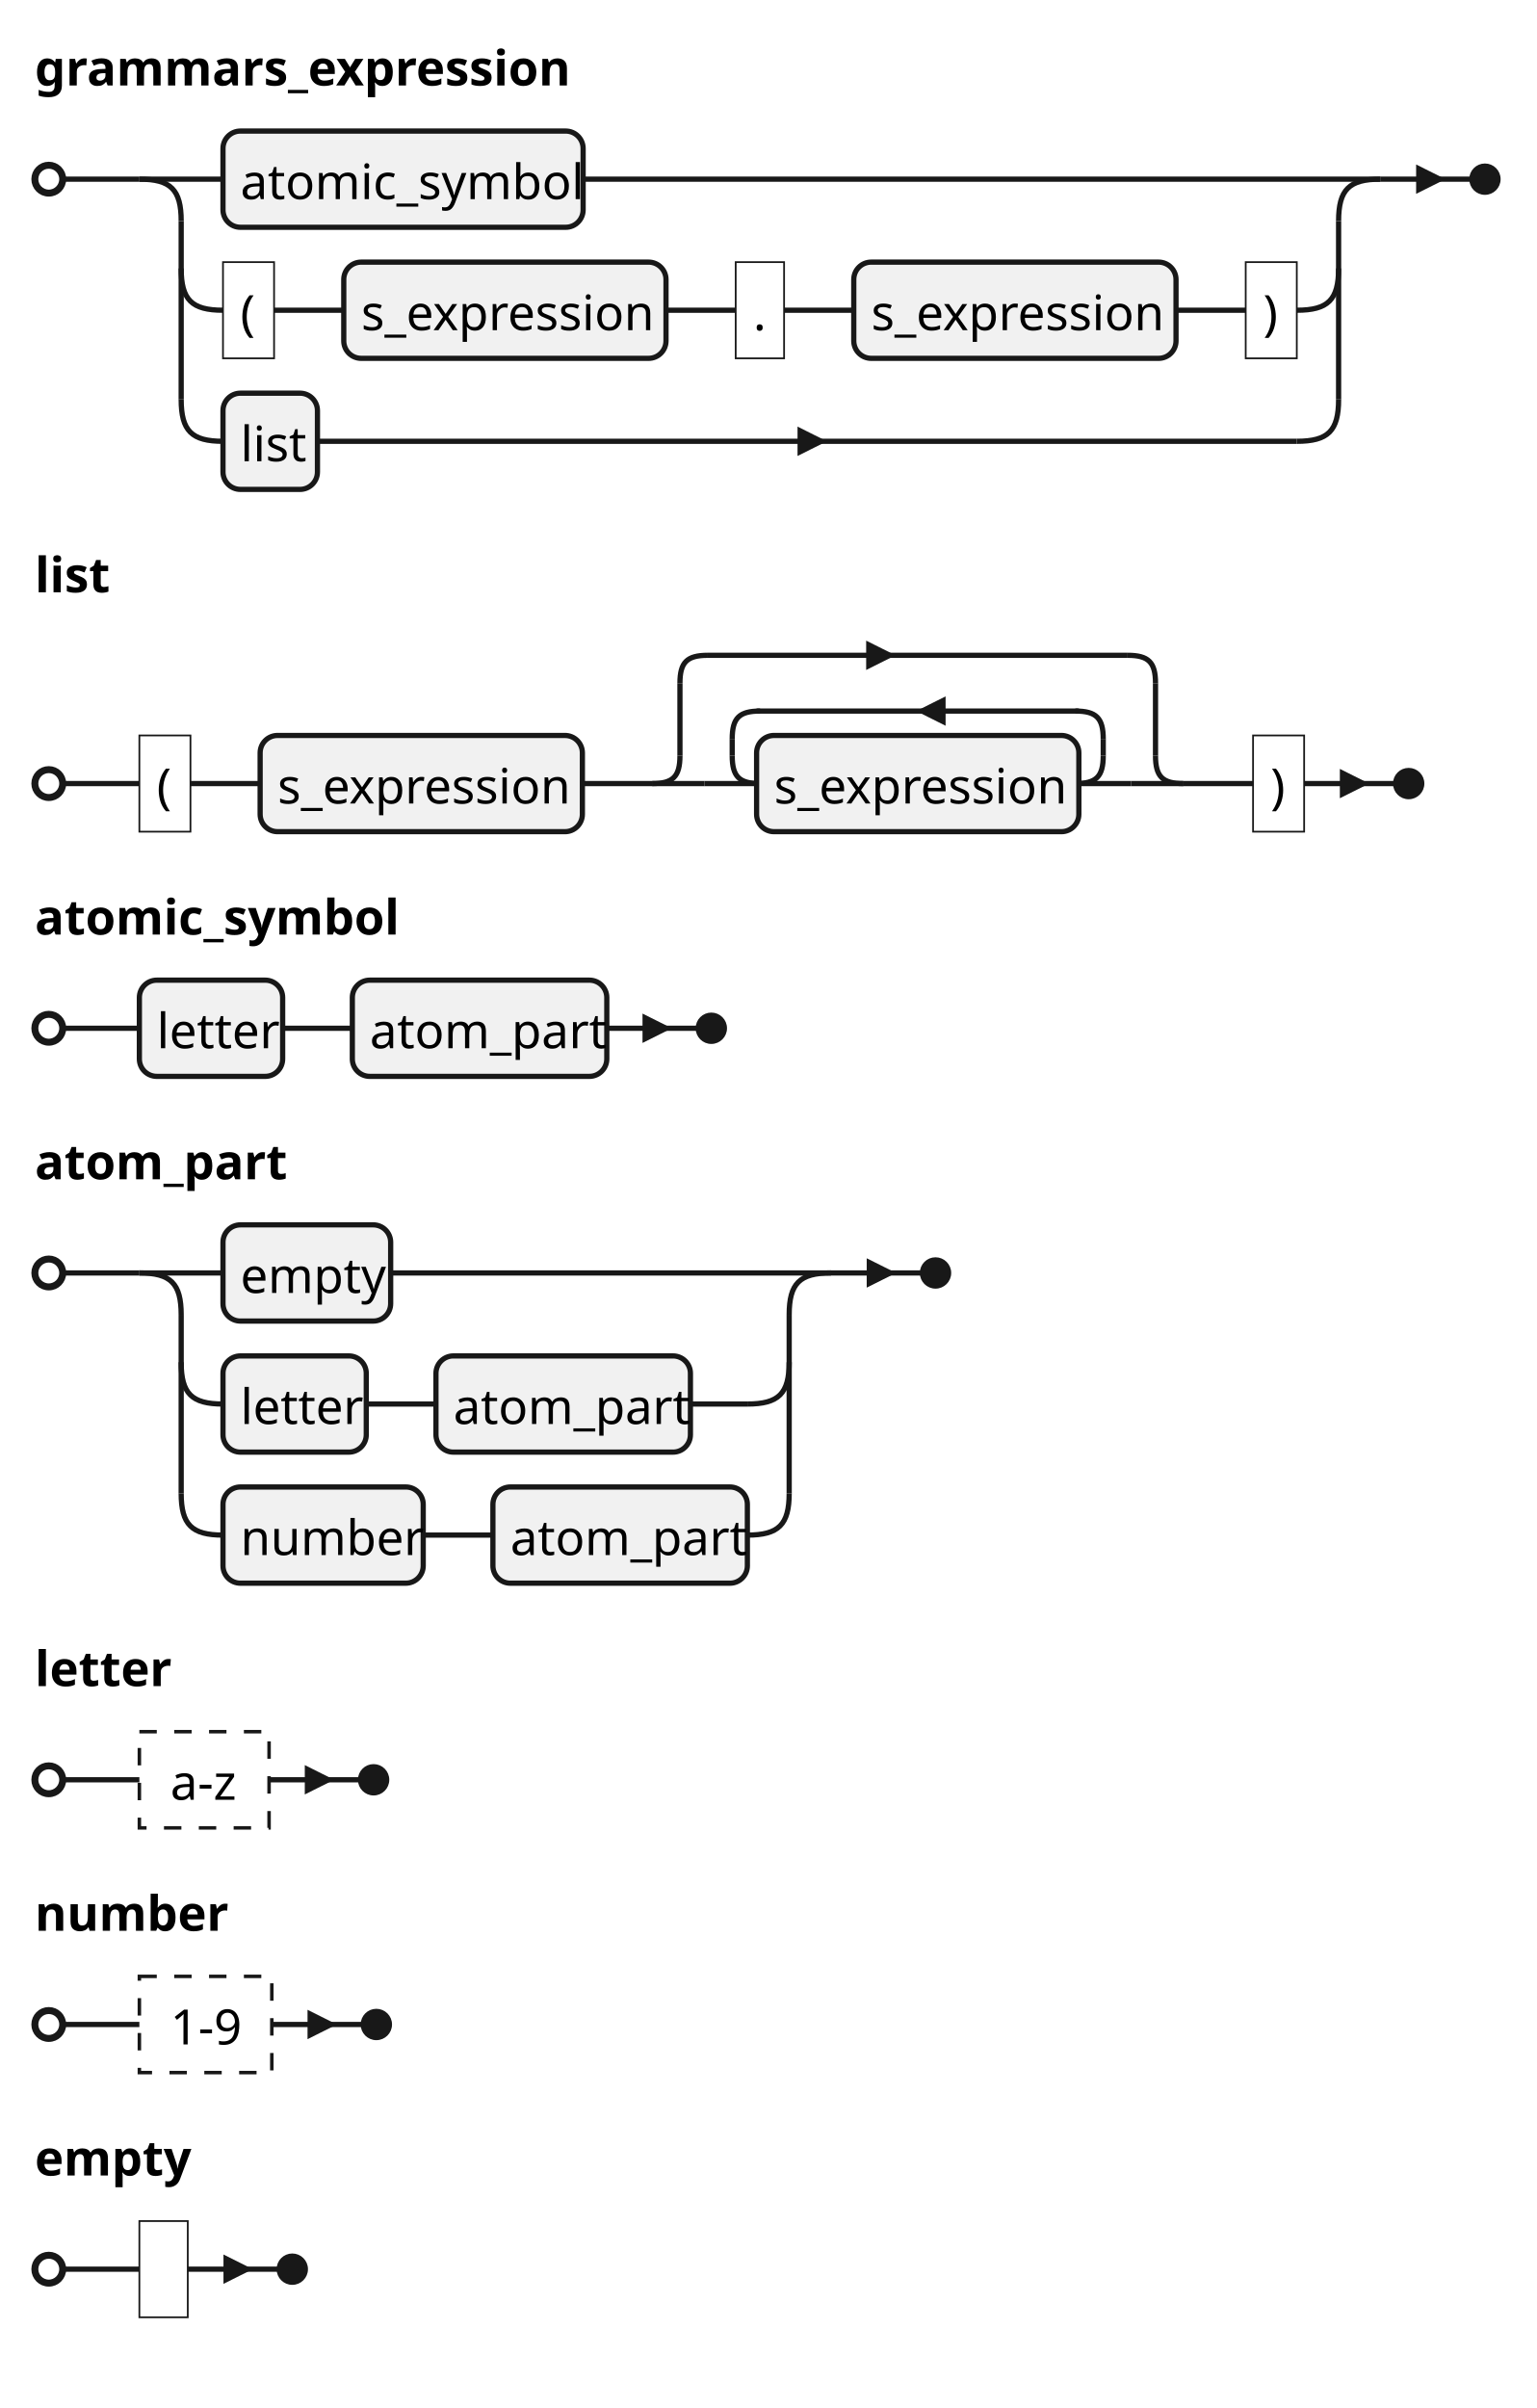
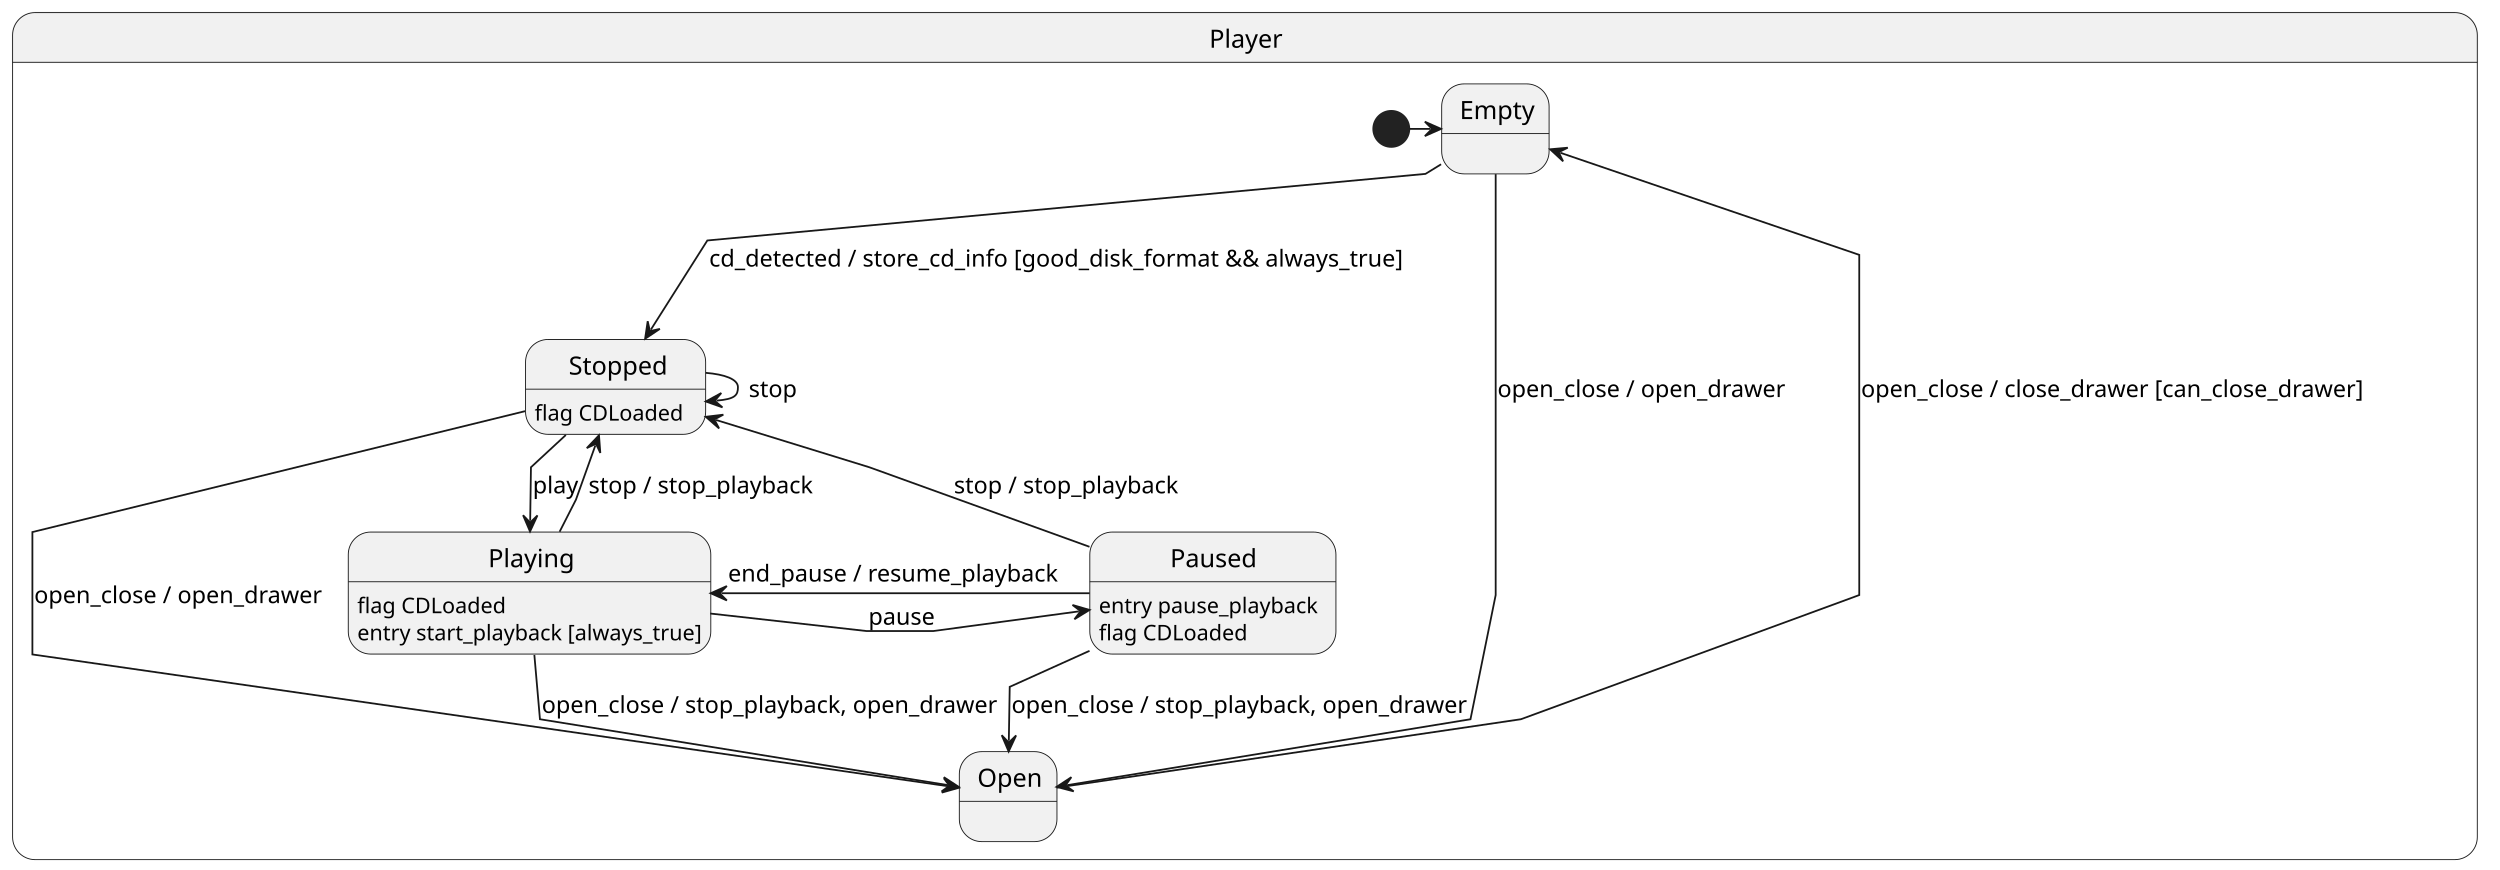
- <svg xmlns="http://www.w3.org/2000/svg" contentStyleType="text/css" height="691px" preserveAspectRatio="none" style="width:441px;height:691px;background:#FFFFFF;" version="1.1" viewBox="0 0 441 691" width="441px" zoomAndPan="magnify">
+ <svg xmlns="http://www.w3.org/2000/svg" contentStyleType="text/css" height="483px" preserveAspectRatio="none" style="width:1389px;height:483px;background:#FFFFFF;" version="1.1" viewBox="0 0 1389 483" width="1389px" zoomAndPan="magnify">
  <defs />
  <g>
-     <text fill="#000000" font-family="sans-serif" font-size="14" font-weight="bold" lengthAdjust="spacing" textLength="149.413" x="10" y="24.533">grammars_expression</text>
-     <rect fill="#F1F1F1" height="27.609" rx="5" ry="5" style="stroke:#181818;stroke-width:1.5;" width="103.365" x="64" y="37.609" />
-     <text fill="#000000" font-family="sans-serif" font-size="14" lengthAdjust="spacing" textLength="93.365" x="69" y="57.143">atomic_symbol</text>
-     <line style="stroke:#181818;stroke-width:1.5;" x1="40" x2="64" y1="51.414" y2="51.414" />
-     <line style="stroke:#181818;stroke-width:1.5;" x1="167.365" x2="396.192" y1="51.414" y2="51.414" />
-     <line style="stroke:#181818;stroke-width:1.5;" x1="64" x2="64" y1="89.023" y2="89.023" />
-     <rect fill="none" height="27.609" style="stroke:#181818;stroke-width:0.5;" width="14.662" x="64" y="75.219" />
-     <text fill="#000000" font-family="sans-serif" font-size="14" lengthAdjust="spacing" textLength="4.662" x="69" y="94.752">(</text>
-     <line style="stroke:#181818;stroke-width:1.5;" x1="78.662" x2="98.662" y1="89.023" y2="89.023" />
-     <rect fill="#F1F1F1" height="27.609" rx="5" ry="5" style="stroke:#181818;stroke-width:1.5;" width="92.489" x="98.662" y="75.219" />
-     <text fill="#000000" font-family="sans-serif" font-size="14" lengthAdjust="spacing" textLength="82.489" x="103.662" y="94.752">s_expression</text>
-     <line style="stroke:#181818;stroke-width:1.5;" x1="191.151" x2="211.151" y1="89.023" y2="89.023" />
-     <rect fill="none" height="27.609" style="stroke:#181818;stroke-width:0.5;" width="13.89" x="211.151" y="75.219" />
-     <text fill="#000000" font-family="sans-serif" font-size="14" lengthAdjust="spacing" textLength="3.89" x="216.151" y="94.752">.</text>
-     <line style="stroke:#181818;stroke-width:1.5;" x1="225.041" x2="245.041" y1="89.023" y2="89.023" />
-     <rect fill="#F1F1F1" height="27.609" rx="5" ry="5" style="stroke:#181818;stroke-width:1.5;" width="92.489" x="245.041" y="75.219" />
-     <text fill="#000000" font-family="sans-serif" font-size="14" lengthAdjust="spacing" textLength="82.489" x="250.041" y="94.752">s_expression</text>
-     <line style="stroke:#181818;stroke-width:1.5;" x1="337.53" x2="357.53" y1="89.023" y2="89.023" />
-     <rect fill="none" height="27.609" style="stroke:#181818;stroke-width:0.5;" width="14.662" x="357.53" y="75.219" />
-     <text fill="#000000" font-family="sans-serif" font-size="14" lengthAdjust="spacing" textLength="4.662" x="362.53" y="94.752">)</text>
-     <path d="M52,77.023 C52,86.023 55,89.023 64,89.023 " fill="none" style="stroke:#181818;stroke-width:1.5;" />
-     <line style="stroke:#181818;stroke-width:1.5;" x1="372.192" x2="372.192" y1="89.023" y2="89.023" />
-     <path d="M384.192,77.023 C384.192,86.023 381.192,89.023 372.192,89.023 " fill="none" style="stroke:#181818;stroke-width:1.5;" />
-     <rect fill="#F1F1F1" height="27.609" rx="5" ry="5" style="stroke:#181818;stroke-width:1.5;" width="27.11" x="64" y="112.828" />
-     <text fill="#000000" font-family="sans-serif" font-size="14" lengthAdjust="spacing" textLength="17.11" x="69" y="132.361">list</text>
-     <line style="stroke:#181818;stroke-width:1.5;" x1="91.11" x2="372.192" y1="126.633" y2="126.633" />
-     <path d="M229.651,126.633 L229.651,123.633 L235.651,126.633 L229.651,129.633 L229.651,126.633 " fill="#181818" style="stroke:#181818;stroke-width:1.5;" />
-     <path d="M52,114.633 C52,123.633 55,126.633 64,126.633 " fill="none" style="stroke:#181818;stroke-width:1.5;" />
-     <line style="stroke:#181818;stroke-width:1.5;" x1="52" x2="52" y1="63.414" y2="114.633" />
-     <path d="M40,51.414 C49,51.414 52,54.414 52,63.414 " fill="none" style="stroke:#181818;stroke-width:1.5;" />
-     <path d="M384.192,114.633 C384.192,123.633 381.192,126.633 372.192,126.633 " fill="none" style="stroke:#181818;stroke-width:1.5;" />
-     <line style="stroke:#181818;stroke-width:1.5;" x1="384.192" x2="384.192" y1="63.414" y2="114.633" />
-     <path d="M384.192,63.414 C384.192,54.414 387.192,51.414 396.192,51.414 " fill="none" style="stroke:#181818;stroke-width:1.5;" />
-     <ellipse cx="14" cy="51.414" fill="none" rx="4" ry="4" style="stroke:#181818;stroke-width:2.0;" />
-     <ellipse cx="426.192" cy="51.414" fill="#181818" rx="4" ry="4" style="stroke:#181818;stroke-width:1.0;" />
-     <line style="stroke:#181818;stroke-width:1.5;" x1="18" x2="40" y1="51.414" y2="51.414" />
-     <line style="stroke:#181818;stroke-width:1.5;" x1="396.192" x2="422.192" y1="51.414" y2="51.414" />
-     <path d="M407.192,51.414 L407.192,48.414 L413.192,51.414 L407.192,54.414 L407.192,51.414 " fill="#181818" style="stroke:#181818;stroke-width:1.5;" />
-     <text fill="#000000" font-family="sans-serif" font-size="14" font-weight="bold" lengthAdjust="spacing" textLength="20.227" x="10" y="169.971">list</text>
-     <line style="stroke:#181818;stroke-width:1.5;" x1="40" x2="40" y1="224.852" y2="224.852" />
-     <rect fill="none" height="27.609" style="stroke:#181818;stroke-width:0.5;" width="14.662" x="40" y="211.047" />
-     <text fill="#000000" font-family="sans-serif" font-size="14" lengthAdjust="spacing" textLength="4.662" x="45" y="230.58">(</text>
-     <line style="stroke:#181818;stroke-width:1.5;" x1="54.662" x2="74.662" y1="224.852" y2="224.852" />
-     <rect fill="#F1F1F1" height="27.609" rx="5" ry="5" style="stroke:#181818;stroke-width:1.5;" width="92.489" x="74.662" y="211.047" />
-     <text fill="#000000" font-family="sans-serif" font-size="14" lengthAdjust="spacing" textLength="82.489" x="79.662" y="230.58">s_expression</text>
-     <line style="stroke:#181818;stroke-width:1.5;" x1="167.151" x2="187.151" y1="224.852" y2="224.852" />
-     <path d="M195.151,216.852 C195.151,222.852 193.151,224.852 187.151,224.852 " fill="none" style="stroke:#181818;stroke-width:1.5;" />
-     <line style="stroke:#181818;stroke-width:1.5;" x1="195.151" x2="195.151" y1="196.047" y2="216.852" />
-     <path d="M195.151,196.047 C195.151,190.047 197.151,188.047 203.151,188.047 " fill="none" style="stroke:#181818;stroke-width:1.5;" />
-     <line style="stroke:#181818;stroke-width:1.5;" x1="203.151" x2="323.641" y1="188.047" y2="188.047" />
-     <path d="M249.347,188.047 L249.347,185.047 L255.347,188.047 L249.347,191.047 L249.347,188.047 " fill="#181818" style="stroke:#181818;stroke-width:1.5;" />
-     <path d="M331.641,216.852 C331.641,222.852 333.641,224.852 339.641,224.852 " fill="none" style="stroke:#181818;stroke-width:1.5;" />
-     <line style="stroke:#181818;stroke-width:1.5;" x1="331.641" x2="331.641" y1="196.047" y2="216.852" />
-     <path d="M323.641,188.047 C329.641,188.047 331.641,190.047 331.641,196.047 " fill="none" style="stroke:#181818;stroke-width:1.5;" />
-     <line style="stroke:#181818;stroke-width:1.5;" x1="187.151" x2="202.151" y1="224.852" y2="224.852" />
-     <line style="stroke:#181818;stroke-width:1.5;" x1="324.641" x2="339.641" y1="224.852" y2="224.852" />
-     <path d="M210.151,216.852 C210.151,222.852 212.151,224.852 218.151,224.852 " fill="none" style="stroke:#181818;stroke-width:1.5;" />
-     <line style="stroke:#181818;stroke-width:1.5;" x1="210.151" x2="210.151" y1="212.047" y2="216.852" />
-     <path d="M210.151,212.047 C210.151,206.047 212.151,204.047 218.151,204.047 " fill="none" style="stroke:#181818;stroke-width:1.5;" />
-     <line style="stroke:#181818;stroke-width:1.5;" x1="217.151" x2="309.641" y1="204.047" y2="204.047" />
-     <path d="M270.645,204.047 L270.645,201.047 L264.645,204.047 L270.645,207.047 L270.645,204.047 " fill="#181818" style="stroke:#181818;stroke-width:1.5;" />
-     <path d="M316.641,216.852 C316.641,222.852 314.641,224.852 308.641,224.852 " fill="none" style="stroke:#181818;stroke-width:1.5;" />
-     <line style="stroke:#181818;stroke-width:1.5;" x1="316.641" x2="316.641" y1="212.047" y2="216.852" />
-     <path d="M308.641,204.047 C314.641,204.047 316.641,206.047 316.641,212.047 " fill="none" style="stroke:#181818;stroke-width:1.5;" />
-     <line style="stroke:#181818;stroke-width:1.5;" x1="202.151" x2="217.151" y1="224.852" y2="224.852" />
-     <line style="stroke:#181818;stroke-width:1.5;" x1="309.641" x2="324.641" y1="224.852" y2="224.852" />
-     <rect fill="#F1F1F1" height="27.609" rx="5" ry="5" style="stroke:#181818;stroke-width:1.5;" width="92.489" x="217.151" y="211.047" />
-     <text fill="#000000" font-family="sans-serif" font-size="14" lengthAdjust="spacing" textLength="82.489" x="222.151" y="230.58">s_expression</text>
-     <line style="stroke:#181818;stroke-width:1.5;" x1="339.641" x2="359.641" y1="224.852" y2="224.852" />
-     <rect fill="none" height="27.609" style="stroke:#181818;stroke-width:0.5;" width="14.662" x="359.641" y="211.047" />
-     <text fill="#000000" font-family="sans-serif" font-size="14" lengthAdjust="spacing" textLength="4.662" x="364.641" y="230.58">)</text>
-     <ellipse cx="14" cy="224.852" fill="none" rx="4" ry="4" style="stroke:#181818;stroke-width:2.0;" />
-     <ellipse cx="404.303" cy="224.852" fill="#181818" rx="4" ry="4" style="stroke:#181818;stroke-width:1.0;" />
-     <line style="stroke:#181818;stroke-width:1.5;" x1="18" x2="40" y1="224.852" y2="224.852" />
-     <line style="stroke:#181818;stroke-width:1.5;" x1="374.303" x2="400.303" y1="224.852" y2="224.852" />
-     <path d="M385.303,224.852 L385.303,221.852 L391.303,224.852 L385.303,227.852 L385.303,224.852 " fill="#181818" style="stroke:#181818;stroke-width:1.5;" />
-     <text fill="#000000" font-family="sans-serif" font-size="14" font-weight="bold" lengthAdjust="spacing" textLength="101.924" x="10" y="268.19">atomic_symbol</text>
-     <line style="stroke:#181818;stroke-width:1.5;" x1="40" x2="40" y1="295.07" y2="295.07" />
-     <rect fill="#F1F1F1" height="27.609" rx="5" ry="5" style="stroke:#181818;stroke-width:1.5;" width="41.124" x="40" y="281.266" />
-     <text fill="#000000" font-family="sans-serif" font-size="14" lengthAdjust="spacing" textLength="31.124" x="45" y="300.799">letter</text>
-     <line style="stroke:#181818;stroke-width:1.5;" x1="81.124" x2="101.124" y1="295.07" y2="295.07" />
-     <rect fill="#F1F1F1" height="27.609" rx="5" ry="5" style="stroke:#181818;stroke-width:1.5;" width="73.034" x="101.124" y="281.266" />
-     <text fill="#000000" font-family="sans-serif" font-size="14" lengthAdjust="spacing" textLength="63.034" x="106.124" y="300.799">atom_part</text>
-     <ellipse cx="14" cy="295.07" fill="none" rx="4" ry="4" style="stroke:#181818;stroke-width:2.0;" />
-     <ellipse cx="204.158" cy="295.07" fill="#181818" rx="4" ry="4" style="stroke:#181818;stroke-width:1.0;" />
-     <line style="stroke:#181818;stroke-width:1.5;" x1="18" x2="40" y1="295.07" y2="295.07" />
-     <line style="stroke:#181818;stroke-width:1.5;" x1="174.158" x2="200.158" y1="295.07" y2="295.07" />
-     <path d="M185.158,295.07 L185.158,292.07 L191.158,295.07 L185.158,298.07 L185.158,295.07 " fill="#181818" style="stroke:#181818;stroke-width:1.5;" />
-     <text fill="#000000" font-family="sans-serif" font-size="14" font-weight="bold" lengthAdjust="spacing" textLength="67.683" x="10" y="338.408">atom_part</text>
-     <rect fill="#F1F1F1" height="27.609" rx="5" ry="5" style="stroke:#181818;stroke-width:1.5;" width="48.124" x="64" y="351.484" />
-     <text fill="#000000" font-family="sans-serif" font-size="14" lengthAdjust="spacing" textLength="38.124" x="69" y="371.018">empty</text>
-     <line style="stroke:#181818;stroke-width:1.5;" x1="40" x2="64" y1="365.289" y2="365.289" />
-     <line style="stroke:#181818;stroke-width:1.5;" x1="112.124" x2="238.503" y1="365.289" y2="365.289" />
-     <line style="stroke:#181818;stroke-width:1.5;" x1="64" x2="64" y1="402.898" y2="402.898" />
-     <rect fill="#F1F1F1" height="27.609" rx="5" ry="5" style="stroke:#181818;stroke-width:1.5;" width="41.124" x="64" y="389.094" />
-     <text fill="#000000" font-family="sans-serif" font-size="14" lengthAdjust="spacing" textLength="31.124" x="69" y="408.627">letter</text>
-     <line style="stroke:#181818;stroke-width:1.5;" x1="105.124" x2="125.124" y1="402.898" y2="402.898" />
-     <rect fill="#F1F1F1" height="27.609" rx="5" ry="5" style="stroke:#181818;stroke-width:1.5;" width="73.034" x="125.124" y="389.094" />
-     <text fill="#000000" font-family="sans-serif" font-size="14" lengthAdjust="spacing" textLength="63.034" x="130.124" y="408.627">atom_part</text>
-     <path d="M52,390.898 C52,399.898 55,402.898 64,402.898 " fill="none" style="stroke:#181818;stroke-width:1.5;" />
-     <line style="stroke:#181818;stroke-width:1.5;" x1="198.158" x2="214.503" y1="402.898" y2="402.898" />
-     <path d="M226.503,390.898 C226.503,399.898 223.503,402.898 214.503,402.898 " fill="none" style="stroke:#181818;stroke-width:1.5;" />
-     <line style="stroke:#181818;stroke-width:1.5;" x1="64" x2="64" y1="440.508" y2="440.508" />
-     <rect fill="#F1F1F1" height="27.609" rx="5" ry="5" style="stroke:#181818;stroke-width:1.5;" width="57.469" x="64" y="426.703" />
-     <text fill="#000000" font-family="sans-serif" font-size="14" lengthAdjust="spacing" textLength="47.469" x="69" y="446.236">number</text>
-     <line style="stroke:#181818;stroke-width:1.5;" x1="121.469" x2="141.469" y1="440.508" y2="440.508" />
-     <rect fill="#F1F1F1" height="27.609" rx="5" ry="5" style="stroke:#181818;stroke-width:1.5;" width="73.034" x="141.469" y="426.703" />
-     <text fill="#000000" font-family="sans-serif" font-size="14" lengthAdjust="spacing" textLength="63.034" x="146.469" y="446.236">atom_part</text>
-     <line style="stroke:#181818;stroke-width:1.5;" x1="214.503" x2="214.503" y1="440.508" y2="440.508" />
-     <path d="M52,428.508 C52,437.508 55,440.508 64,440.508 " fill="none" style="stroke:#181818;stroke-width:1.5;" />
-     <line style="stroke:#181818;stroke-width:1.5;" x1="52" x2="52" y1="377.289" y2="428.508" />
-     <path d="M40,365.289 C49,365.289 52,368.289 52,377.289 " fill="none" style="stroke:#181818;stroke-width:1.5;" />
-     <path d="M226.503,428.508 C226.503,437.508 223.503,440.508 214.503,440.508 " fill="none" style="stroke:#181818;stroke-width:1.5;" />
-     <line style="stroke:#181818;stroke-width:1.5;" x1="226.503" x2="226.503" y1="377.289" y2="428.508" />
-     <path d="M226.503,377.289 C226.503,368.289 229.503,365.289 238.503,365.289 " fill="none" style="stroke:#181818;stroke-width:1.5;" />
-     <ellipse cx="14" cy="365.289" fill="none" rx="4" ry="4" style="stroke:#181818;stroke-width:2.0;" />
-     <ellipse cx="268.503" cy="365.289" fill="#181818" rx="4" ry="4" style="stroke:#181818;stroke-width:1.0;" />
-     <line style="stroke:#181818;stroke-width:1.5;" x1="18" x2="40" y1="365.289" y2="365.289" />
-     <line style="stroke:#181818;stroke-width:1.5;" x1="238.503" x2="264.503" y1="365.289" y2="365.289" />
-     <path d="M249.503,365.289 L249.503,362.289 L255.503,365.289 L249.503,368.289 L249.503,365.289 " fill="#181818" style="stroke:#181818;stroke-width:1.5;" />
-     <text fill="#000000" font-family="sans-serif" font-size="14" font-weight="bold" lengthAdjust="spacing" textLength="34.234" x="10" y="483.846">letter</text>
-     <rect fill="none" height="27.609" style="stroke:#181818;stroke-width:1.0;stroke-dasharray:5.0,5.0;" width="37.227" x="40" y="496.922" />
-     <text fill="#000000" font-family="sans-serif" font-size="14" lengthAdjust="spacing" textLength="19.448" x="48.89" y="516.455">a-z</text>
-     <ellipse cx="14" cy="510.727" fill="none" rx="4" ry="4" style="stroke:#181818;stroke-width:2.0;" />
-     <ellipse cx="107.228" cy="510.727" fill="#181818" rx="4" ry="4" style="stroke:#181818;stroke-width:1.0;" />
-     <line style="stroke:#181818;stroke-width:1.5;" x1="18" x2="40" y1="510.727" y2="510.727" />
-     <line style="stroke:#181818;stroke-width:1.5;" x1="77.228" x2="103.228" y1="510.727" y2="510.727" />
-     <path d="M88.228,510.727 L88.228,507.727 L94.228,510.727 L88.228,513.727 L88.228,510.727 " fill="#181818" style="stroke:#181818;stroke-width:1.5;" />
-     <text fill="#000000" font-family="sans-serif" font-size="14" font-weight="bold" lengthAdjust="spacing" textLength="51.338" x="10" y="554.064">number</text>
-     <rect fill="none" height="27.609" style="stroke:#181818;stroke-width:1.0;stroke-dasharray:5.0,5.0;" width="38.014" x="40" y="567.141" />
-     <text fill="#000000" font-family="sans-serif" font-size="14" lengthAdjust="spacing" textLength="20.234" x="48.89" y="586.674">1-9</text>
-     <ellipse cx="14" cy="580.945" fill="none" rx="4" ry="4" style="stroke:#181818;stroke-width:2.0;" />
-     <ellipse cx="108.014" cy="580.945" fill="#181818" rx="4" ry="4" style="stroke:#181818;stroke-width:1.0;" />
-     <line style="stroke:#181818;stroke-width:1.5;" x1="18" x2="40" y1="580.945" y2="580.945" />
-     <line style="stroke:#181818;stroke-width:1.5;" x1="78.014" x2="104.014" y1="580.945" y2="580.945" />
-     <path d="M89.014,580.945 L89.014,577.945 L95.014,580.945 L89.014,583.945 L89.014,580.945 " fill="#181818" style="stroke:#181818;stroke-width:1.5;" />
-     <text fill="#000000" font-family="sans-serif" font-size="14" font-weight="bold" lengthAdjust="spacing" textLength="41.234" x="10" y="624.283">empty</text>
-     <rect fill="none" height="27.609" style="stroke:#181818;stroke-width:0.5;" width="13.89" x="40" y="637.359" />
-     <text fill="#000000" font-family="sans-serif" font-size="14" lengthAdjust="spacing" textLength="3.89" x="45" y="656.893"> </text>
-     <ellipse cx="14" cy="651.164" fill="none" rx="4" ry="4" style="stroke:#181818;stroke-width:2.0;" />
-     <ellipse cx="83.89" cy="651.164" fill="#181818" rx="4" ry="4" style="stroke:#181818;stroke-width:1.0;" />
-     <line style="stroke:#181818;stroke-width:1.5;" x1="18" x2="40" y1="651.164" y2="651.164" />
-     <line style="stroke:#181818;stroke-width:1.5;" x1="53.89" x2="79.89" y1="651.164" y2="651.164" />
-     <path d="M64.89,651.164 L64.89,648.164 L70.89,651.164 L64.89,654.164 L64.89,651.164 " fill="#181818" style="stroke:#181818;stroke-width:1.5;" />
+     <path d="M19.5,7 L1363.889,7 A12.5,12.5 0 0 1 1376.389,19.5 L1376.389,34.609 L7,34.609 L7,19.5 A12.5,12.5 0 0 1 19.5,7 " fill="#F1F1F1" style="stroke:#F1F1F1;stroke-width:1.0;" />
+     <rect fill="none" height="470.609" rx="12.5" ry="12.5" style="stroke:#181818;stroke-width:0.5;" width="1369.389" x="7" y="7" />
+     <line style="stroke:#181818;stroke-width:0.5;" x1="7" x2="1376.389" y1="34.609" y2="34.609" />
+     <text fill="#000000" font-family="sans-serif" font-size="14" lengthAdjust="spacing" textLength="39.683" x="671.853" y="26.533">Player</text>
+     <ellipse cx="773" cy="71.609" fill="#222222" rx="10" ry="10" style="stroke:#222222;stroke-width:1.0;" />
+     <g id="Player.Empty">
+       <rect fill="#F1F1F1" height="50" rx="12.5" ry="12.5" style="stroke:#181818;stroke-width:0.5;" width="59.676" x="801" y="46.609" />
+       <line style="stroke:#181818;stroke-width:0.5;" x1="801" x2="860.676" y1="74.219" y2="74.219" />
+       <text fill="#000000" font-family="sans-serif" font-size="14" lengthAdjust="spacing" textLength="39.676" x="811" y="66.143">Empty</text>
+     </g>
+     <g id="Player.Stopped">
+       <rect fill="#F1F1F1" height="52.703" rx="12.5" ry="12.5" style="stroke:#181818;stroke-width:0.5;" width="100.057" x="292" y="188.609" />
+       <line style="stroke:#181818;stroke-width:0.5;" x1="292" x2="392.057" y1="216.219" y2="216.219" />
+       <text fill="#000000" font-family="sans-serif" font-size="14" lengthAdjust="spacing" textLength="52.158" x="315.949" y="208.143">Stopped</text>
+       <text fill="#000000" font-family="sans-serif" font-size="12" lengthAdjust="spacing" textLength="80.057" x="297" y="233.676">flag CDLoaded</text>
+     </g>
+     <g id="Player.Playing">
+       <rect fill="#F1F1F1" height="67.797" rx="12.5" ry="12.5" style="stroke:#181818;stroke-width:0.5;" width="201.418" x="193.5" y="295.609" />
+       <line style="stroke:#181818;stroke-width:0.5;" x1="193.5" x2="394.918" y1="323.219" y2="323.219" />
+       <text fill="#000000" font-family="sans-serif" font-size="14" lengthAdjust="spacing" textLength="45.917" x="271.25" y="315.143">Playing</text>
+       <text fill="#000000" font-family="sans-serif" font-size="12" lengthAdjust="spacing" textLength="80.057" x="198.5" y="340.676">flag CDLoaded</text>
+       <text fill="#000000" font-family="sans-serif" font-size="12" lengthAdjust="spacing" textLength="181.418" x="198.5" y="355.769">entry start_playback [always_true]</text>
+     </g>
+     <g id="Player.Open">
+       <rect fill="#F1F1F1" height="50" rx="12.5" ry="12.5" style="stroke:#181818;stroke-width:0.5;" width="54.248" x="533" y="417.609" />
+       <line style="stroke:#181818;stroke-width:0.5;" x1="533" x2="587.248" y1="445.219" y2="445.219" />
+       <text fill="#000000" font-family="sans-serif" font-size="14" lengthAdjust="spacing" textLength="34.248" x="543" y="437.143">Open</text>
+     </g>
+     <g id="Player.Paused">
+       <rect fill="#F1F1F1" height="67.797" rx="12.5" ry="12.5" style="stroke:#181818;stroke-width:0.5;" width="136.742" x="605.5" y="295.609" />
+       <line style="stroke:#181818;stroke-width:0.5;" x1="605.5" x2="742.242" y1="323.219" y2="323.219" />
+       <text fill="#000000" font-family="sans-serif" font-size="14" lengthAdjust="spacing" textLength="47.482" x="650.13" y="315.143">Paused</text>
+       <text fill="#000000" font-family="sans-serif" font-size="12" lengthAdjust="spacing" textLength="116.742" x="610.5" y="340.676">entry pause_playback</text>
+       <text fill="#000000" font-family="sans-serif" font-size="12" lengthAdjust="spacing" textLength="80.057" x="610.5" y="355.769">flag CDLoaded</text>
+     </g>
+     <g id="link_*start*Player_Empty">
+       <path d="M783.12,71.609 C787.8,71.609 792.33,71.609 792.33,71.609 C792.33,71.609 790.3,71.609 794.64,71.609 " fill="none" id="*start*Player-to-Empty" style="stroke:#181818;stroke-width:1.0;" />
+       <polygon fill="#181818" points="800.64,71.609,791.64,67.609,795.64,71.609,791.64,75.609,800.64,71.609" style="stroke:#181818;stroke-width:1.0;" />
+     </g>
+     <g id="link_Stopped_Playing">
+       <path d="M314.39,241.669 C304.16,251.129 295,259.609 295,259.609 C295,259.609 294.828,271.68 294.568,289.32 " fill="none" id="Stopped-to-Playing" style="stroke:#181818;stroke-width:1.0;" />
+       <polygon fill="#181818" points="294.48,295.319,298.612,286.379,294.554,290.32,290.613,286.261,294.48,295.319" style="stroke:#181818;stroke-width:1.0;" />
+       <text fill="#000000" font-family="sans-serif" font-size="13" lengthAdjust="spacing" textLength="23.848" x="296" y="274.104">play</text>
+     </g>
+     <g id="link_Stopped_Open">
+       <path d="M291.73,228.439 C200.72,250.769 18,295.609 18,295.609 C18,295.609 18,363.609 18,363.609 C18,363.609 416.901,421.015 526.811,436.835 " fill="none" id="Stopped-to-Open" style="stroke:#181818;stroke-width:1.0;" />
+       <polygon fill="#181818" points="532.75,437.689,524.412,432.448,527.801,436.977,523.272,440.366,532.75,437.689" style="stroke:#181818;stroke-width:1.0;" />
+       <text fill="#000000" font-family="sans-serif" font-size="13" lengthAdjust="spacing" textLength="164.055" x="19" y="335.104">open_close    / open_drawer</text>
+     </g>
+     <g id="link_Stopped_Stopped">
+       <path d="M392.11,207.149 C402.52,207.989 410,210.639 410,215.109 C410,219.579 408.501,221.747 398.091,222.587 " fill="none" id="Stopped-to-Stopped" style="stroke:#181818;stroke-width:1.0;" />
+       <polygon fill="#181818" points="392.11,223.069,401.403,226.333,397.094,222.667,400.759,218.358,392.11,223.069" style="stroke:#181818;stroke-width:1.0;" />
+       <text fill="#000000" font-family="sans-serif" font-size="13" lengthAdjust="spacing" textLength="24.572" x="416" y="220.605">stop</text>
+     </g>
+     <g id="link_Open_Empty">
+       <path d="M587.07,437.619 C658.21,427.139 845,399.609 845,399.609 C845,399.609 1033,330.609 1033,330.609 C1033,141.609 1033,141.609 1033,141.609 C1033,141.609 923.268,104.129 866.918,84.879 " fill="none" id="Open-to-Empty" style="stroke:#181818;stroke-width:1.0;" />
+       <polygon fill="#181818" points="861.24,82.939,868.464,89.634,865.971,84.556,871.05,82.064,861.24,82.939" style="stroke:#181818;stroke-width:1.0;" />
+       <text fill="#000000" font-family="sans-serif" font-size="13" lengthAdjust="spacing" textLength="332.389" x="1034" y="220.605">open_close    / close_drawer               [can_close_drawer]</text>
+     </g>
+     <g id="link_Empty_Open">
+       <path d="M831,96.739 C831,116.639 831,141.609 831,141.609 C831,141.609 831,141.609 831,330.609 C831,330.609 817,399.609 817,399.609 C817,399.609 658.922,425.442 592.942,436.222 " fill="none" id="Empty-to-Open" style="stroke:#181818;stroke-width:1.0;" />
+       <polygon fill="#181818" points="587.02,437.189,596.547,439.686,591.955,436.383,595.257,431.791,587.02,437.189" style="stroke:#181818;stroke-width:1.0;" />
+       <text fill="#000000" font-family="sans-serif" font-size="13" lengthAdjust="spacing" textLength="164.055" x="832" y="220.605">open_close    / open_drawer</text>
+     </g>
+     <g id="link_Empty_Stopped">
+       <path d="M800.66,91.279 C795.62,94.379 792,96.609 792,96.609 C792,96.609 393,133.609 393,133.609 C393,133.609 376.541,159.591 361.63,183.131 " fill="none" id="Empty-to-Stopped" style="stroke:#181818;stroke-width:1.0;" />
+       <polygon fill="#181818" points="358.42,188.199,366.615,182.737,361.095,183.975,359.857,178.456,358.42,188.199" style="stroke:#181818;stroke-width:1.0;" />
+       <text fill="#000000" font-family="sans-serif" font-size="13" lengthAdjust="spacing" textLength="422.005" x="394" y="148.105">cd_detected   / store_cd_info              [good_disk_format &amp;&amp; always_true]</text>
+     </g>
+     <g id="link_Playing_Stopped">
+       <path d="M310.91,295.449 C315.87,285.709 320,277.609 320,277.609 C320,277.609 324.748,264.339 330.778,247.488 " fill="none" id="Playing-to-Stopped" style="stroke:#181818;stroke-width:1.0;" />
+       <polygon fill="#181818" points="332.8,241.839,326.002,248.965,331.115,246.547,333.534,251.661,332.8,241.839" style="stroke:#181818;stroke-width:1.0;" />
+       <text fill="#000000" font-family="sans-serif" font-size="13" lengthAdjust="spacing" textLength="151.023" x="327" y="274.104">stop          / stop_playback</text>
+     </g>
+     <g id="link_Playing_Paused">
+       <path d="M394.61,340.879 C439.09,345.859 481.5,350.609 481.5,350.609 C481.5,350.609 518.5,350.609 518.5,350.609 C518.5,350.609 557.744,345.313 599.394,339.683 " fill="none" id="Playing-to-Paused" style="stroke:#181818;stroke-width:1.0;" />
+       <polygon fill="#181818" points="605.34,338.879,595.885,336.121,600.385,339.549,596.957,344.049,605.34,338.879" style="stroke:#181818;stroke-width:1.0;" />
+       <text fill="#000000" font-family="sans-serif" font-size="13" lengthAdjust="spacing" textLength="35.42" x="482.5" y="347.104">pause</text>
+     </g>
+     <g id="link_Playing_Open">
+       <path d="M296.89,363.899 C298.43,381.539 300,399.609 300,399.609 C300,399.609 459.987,425.453 526.747,436.233 " fill="none" id="Playing-to-Open" style="stroke:#181818;stroke-width:1.0;" />
+       <polygon fill="#181818" points="532.67,437.189,524.423,431.806,527.734,436.392,523.148,439.704,532.67,437.189" style="stroke:#181818;stroke-width:1.0;" />
+       <text fill="#000000" font-family="sans-serif" font-size="13" lengthAdjust="spacing" textLength="254.389" x="301" y="396.104">open_close    / stop_playback, open_drawer</text>
+     </g>
+     <g id="link_Paused_Playing">
+       <path d="M605.44,329.609 C546.71,329.609 467.35,329.609 400.84,329.609 " fill="none" id="Paused-to-Playing" style="stroke:#181818;stroke-width:1.0;" />
+       <polygon fill="#181818" points="394.84,329.609,403.84,333.609,399.84,329.609,403.84,325.609,394.84,329.609" style="stroke:#181818;stroke-width:1.0;" />
+       <text fill="#000000" font-family="sans-serif" font-size="13" lengthAdjust="spacing" textLength="191.509" x="404.5" y="323.104">end_pause     / resume_playback</text>
+     </g>
+     <g id="link_Paused_Stopped">
+       <path d="M605.31,303.799 C550.56,284.019 483,259.609 483,259.609 C483,259.609 438.373,245.838 397.844,233.338 " fill="none" id="Paused-to-Stopped" style="stroke:#181818;stroke-width:1.0;" />
+       <polygon fill="#181818" points="392.11,231.569,399.531,238.044,396.888,233.043,401.889,230.399,392.11,231.569" style="stroke:#181818;stroke-width:1.0;" />
+       <text fill="#000000" font-family="sans-serif" font-size="13" lengthAdjust="spacing" textLength="151.023" x="530" y="274.104">stop          / stop_playback</text>
+     </g>
+     <g id="link_Paused_Open">
+       <path d="M605.34,361.599 C581.67,372.279 561,381.609 561,381.609 C561,381.609 560.781,394.86 560.501,411.55 " fill="none" id="Paused-to-Open" style="stroke:#181818;stroke-width:1.0;" />
+       <polygon fill="#181818" points="560.4,417.549,564.55,408.618,560.484,412.55,556.552,408.483,560.4,417.549" style="stroke:#181818;stroke-width:1.0;" />
+       <text fill="#000000" font-family="sans-serif" font-size="13" lengthAdjust="spacing" textLength="254.389" x="562" y="396.104">open_close    / stop_playback, open_drawer</text>
+     </g>
  </g>
</svg>
